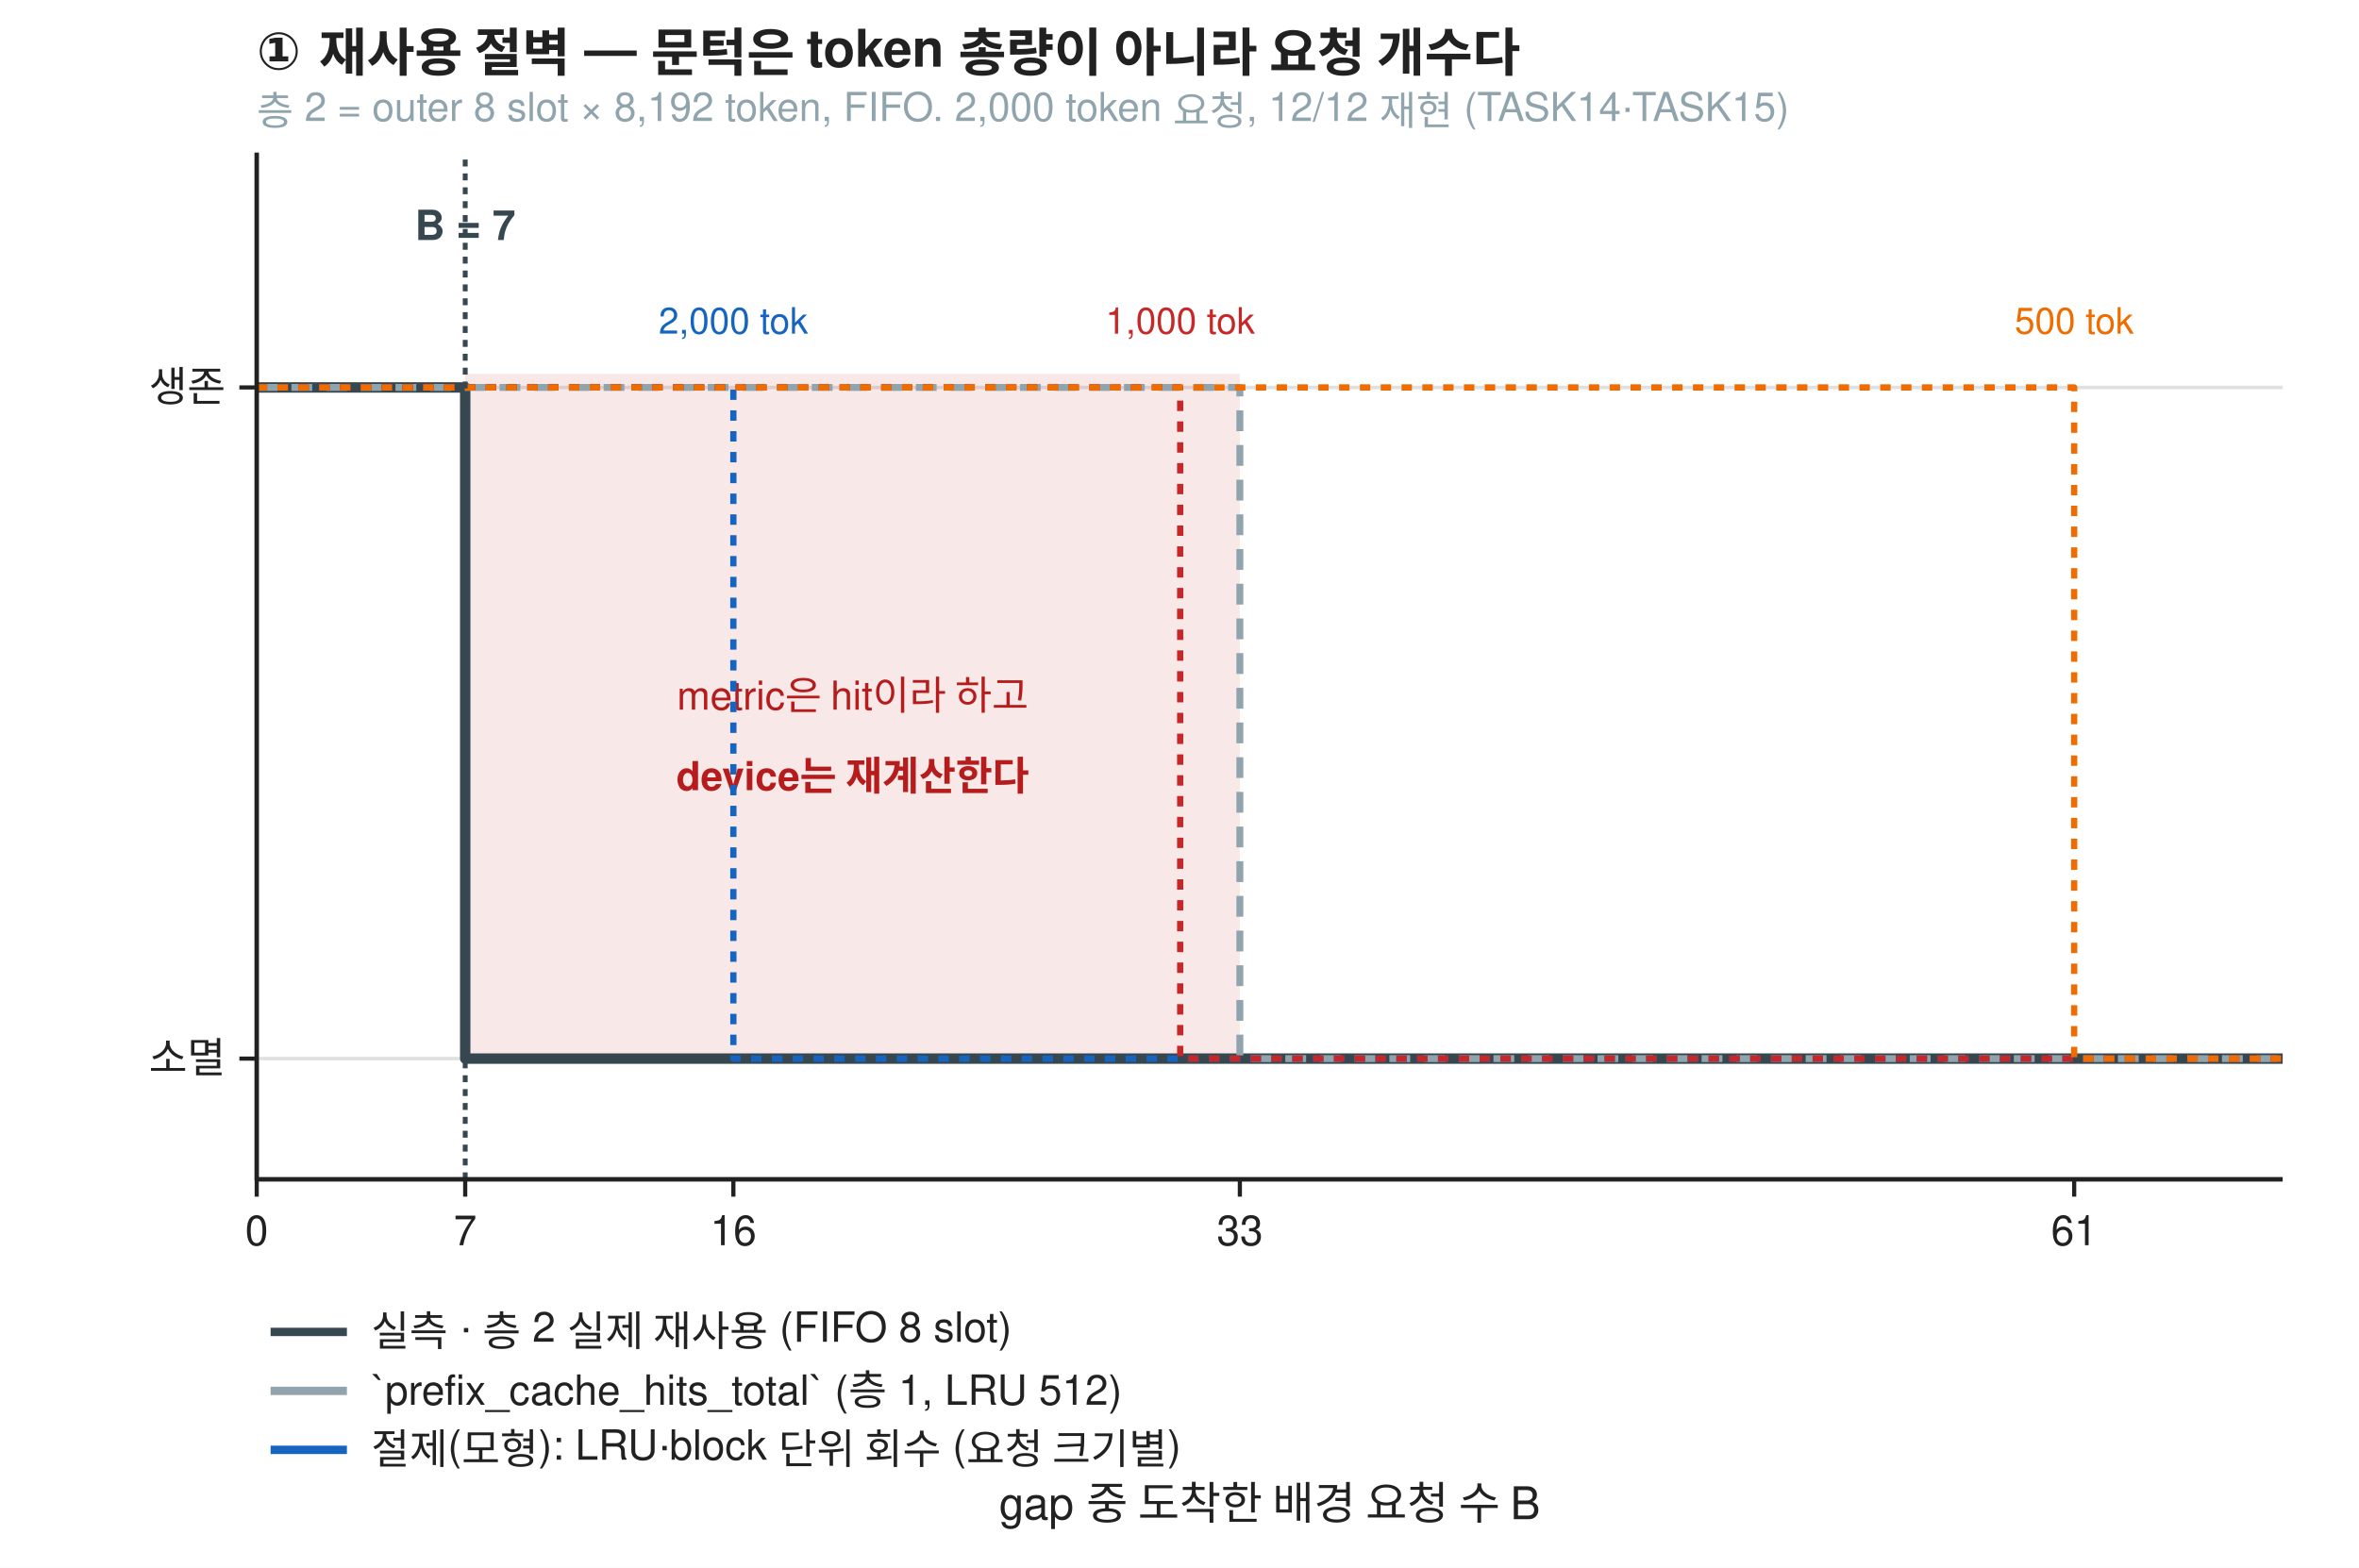
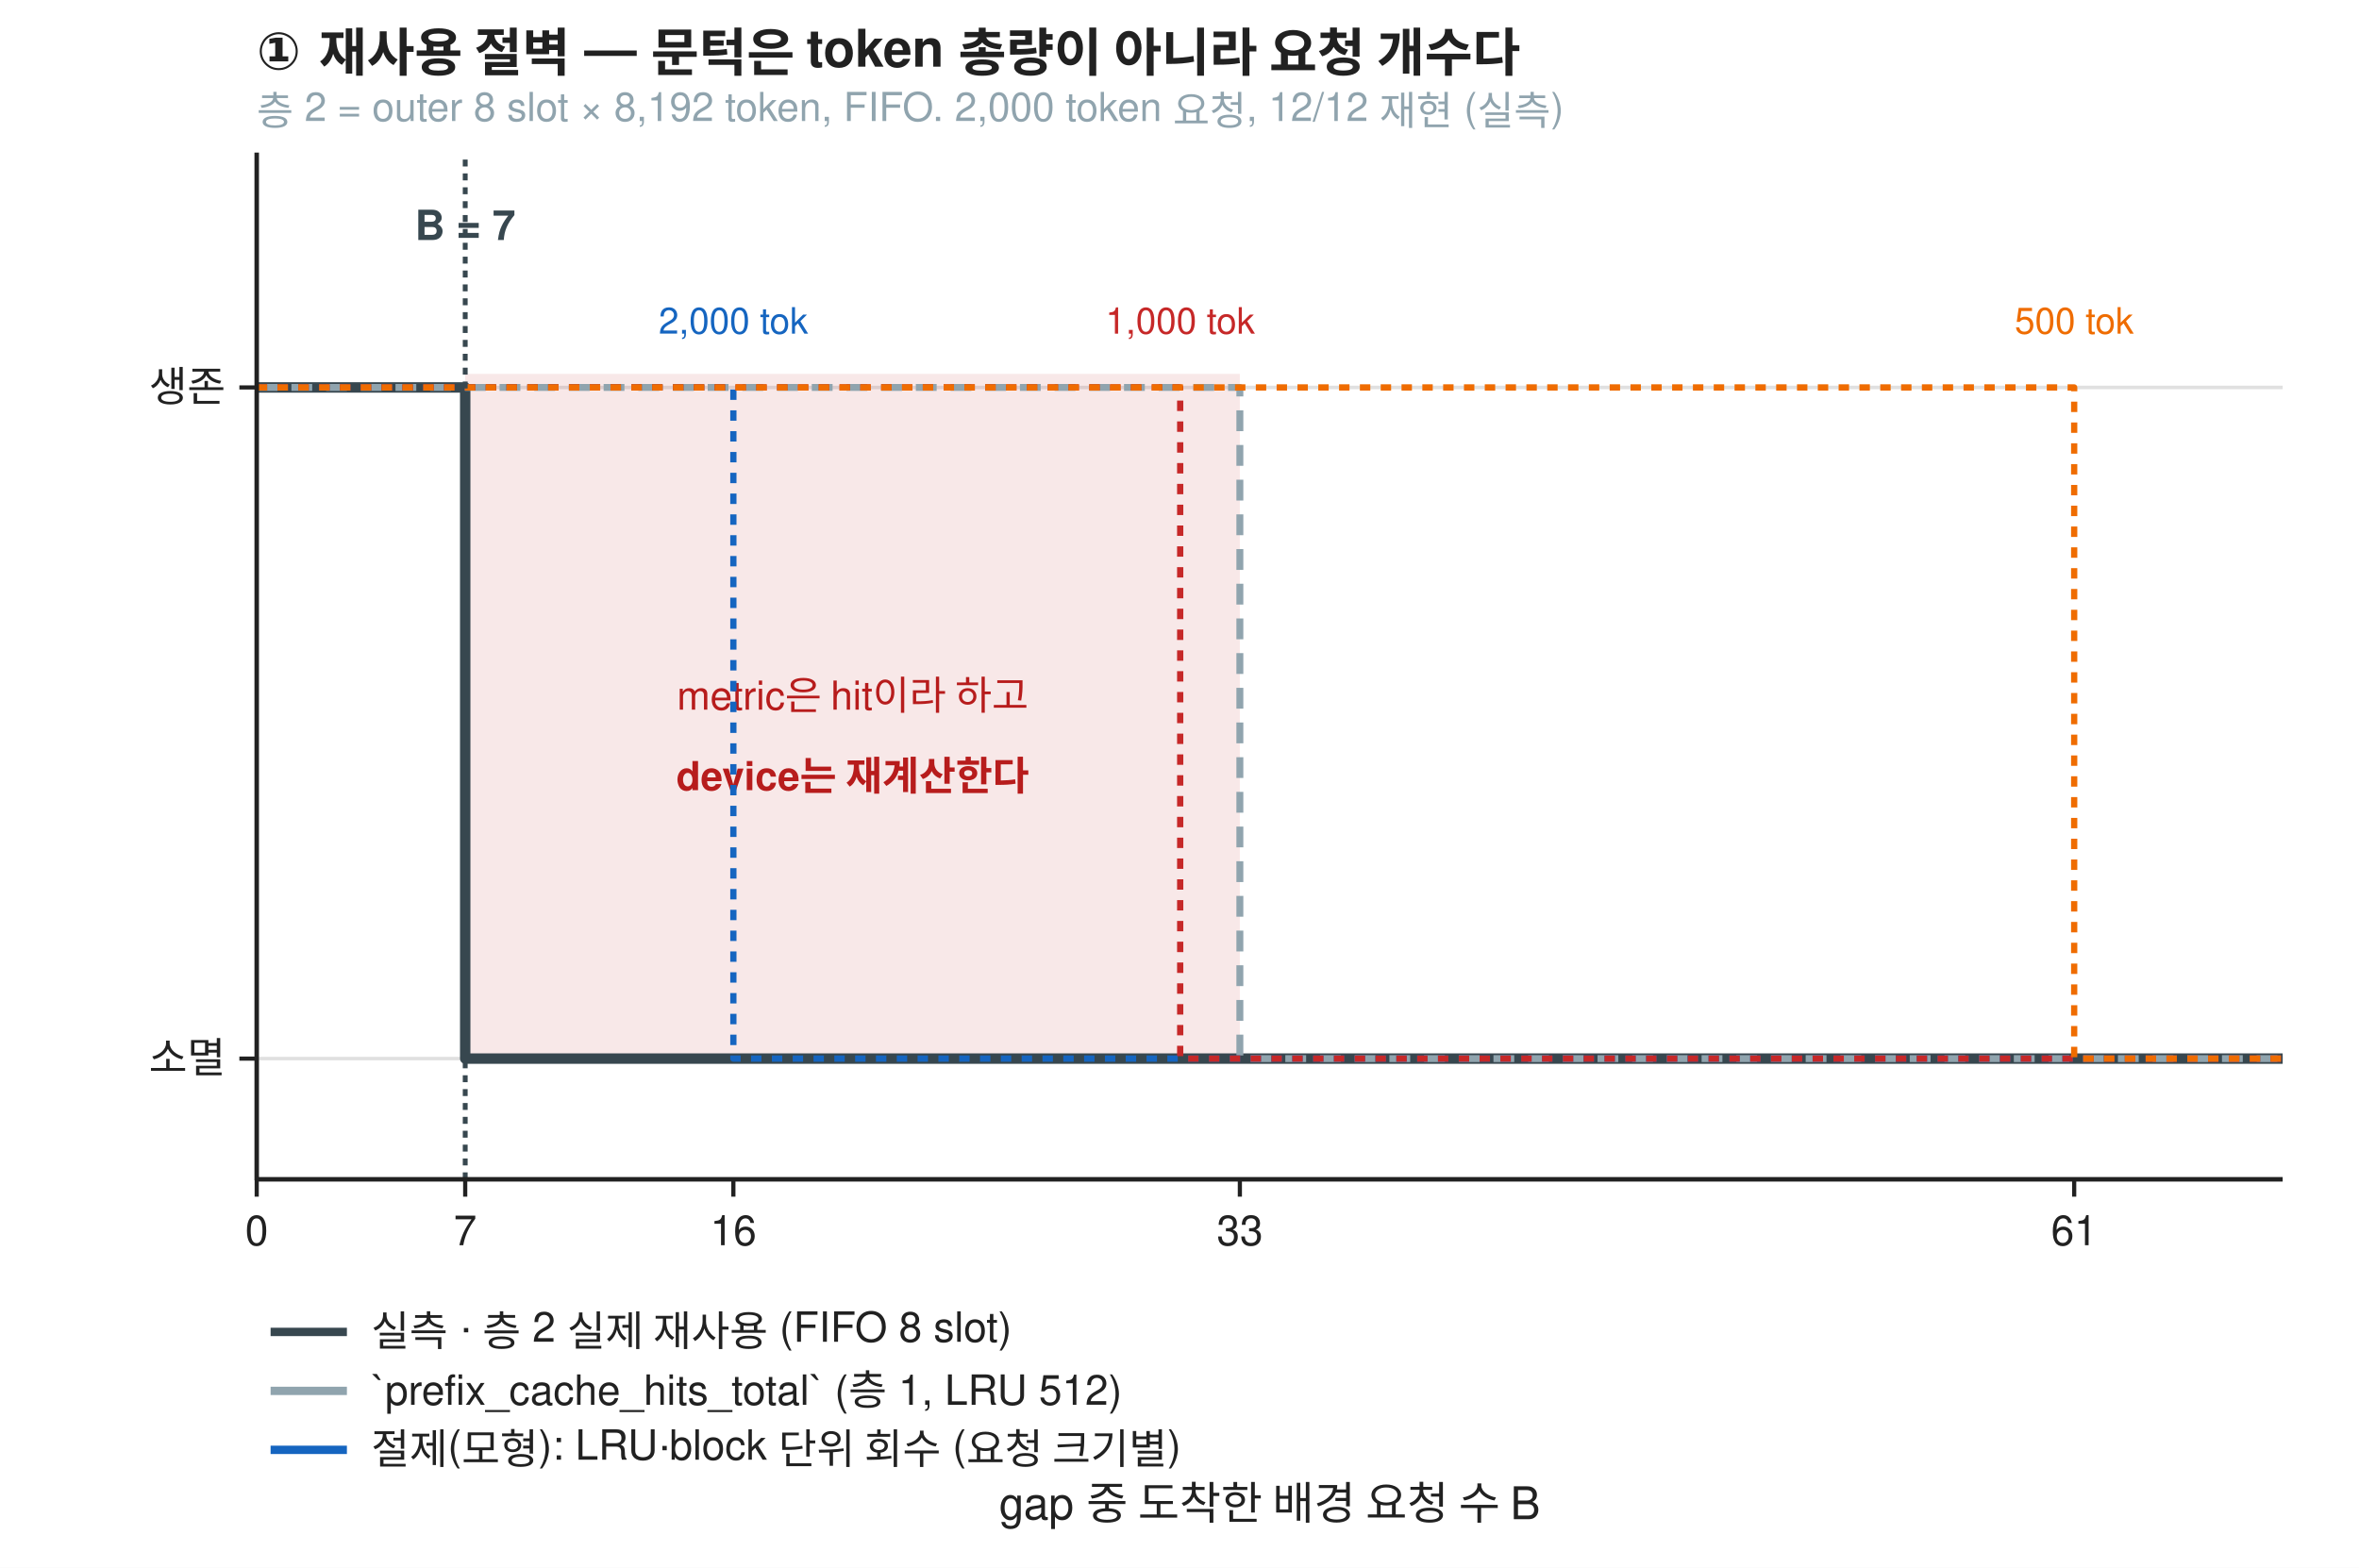
<svg xmlns="http://www.w3.org/2000/svg" width="680" height="452" viewBox="0 0 680 452">
  <rect width="680" height="452" fill="#ffffff" />
  <path d="M74.0,305.2 L658.0,305.2" fill="none" stroke="#e0e0e0" stroke-width="1" stroke-opacity="1.0" stroke-linejoin="round" />
  <path d="M74.0,111.7 L658.0,111.7" fill="none" stroke="#e0e0e0" stroke-width="1" stroke-opacity="1.0" stroke-linejoin="round" />
  <rect x="74.0" y="44.0" width="584.0" height="296.0" fill="#b71c1c" fill-opacity="0.0" />
  <rect x="134.1" y="107.8" width="223.3" height="197.3" fill="#b71c1c" fill-opacity="0.1" />
  <text x="245.8" y="204.6" font-size="11.5" text-anchor="middle" fill="#b71c1c" font-weight="normal" font-family="Helvetica,Arial,sans-serif">metric은 hit이라 하고</text>
  <text x="245.8" y="227.8" font-size="11.5" text-anchor="middle" fill="#b71c1c" font-weight="bold" font-family="Helvetica,Arial,sans-serif">device는 재계산한다</text>
  <path d="M74.0,111.7 L134.1,111.7 L134.1,305.2 L658.0,305.2" fill="none" stroke="#37474f" stroke-width="3.0" stroke-opacity="1.0" stroke-linejoin="round" />
  <path d="M74.0,111.7 L357.4,111.7 L357.4,305.2 L658.0,305.2" fill="none" stroke="#90a4ae" stroke-width="2.0" stroke-opacity="1.0" stroke-linejoin="round" stroke-dasharray="6 4" />
  <path d="M74.0,111.7 L211.4,111.7 L211.4,305.2 L658.0,305.2" fill="none" stroke="#1565c0" stroke-width="1.8" stroke-opacity="1.0" stroke-linejoin="round" stroke-dasharray="3 3" />
  <text x="211.4" y="96.2" font-size="10.5" text-anchor="middle" fill="#1565c0" font-weight="normal" font-family="Helvetica,Arial,sans-serif">2,000 tok</text>
  <path d="M74.0,111.7 L340.2,111.7 L340.2,305.2 L658.0,305.2" fill="none" stroke="#c62828" stroke-width="1.8" stroke-opacity="1.0" stroke-linejoin="round" stroke-dasharray="3 3" />
  <text x="340.2" y="96.2" font-size="10.5" text-anchor="middle" fill="#c62828" font-weight="normal" font-family="Helvetica,Arial,sans-serif">1,000 tok</text>
  <path d="M74.0,111.7 L597.9,111.7 L597.9,305.2 L658.0,305.2" fill="none" stroke="#ef6c00" stroke-width="1.8" stroke-opacity="1.0" stroke-linejoin="round" stroke-dasharray="3 3" />
  <text x="597.9" y="96.2" font-size="10.5" text-anchor="middle" fill="#ef6c00" font-weight="normal" font-family="Helvetica,Arial,sans-serif">500 tok</text>
  <path d="M134.1,340.0 L134.1,44.0" fill="none" stroke="#37474f" stroke-width="1.4" stroke-opacity="1.0" stroke-linejoin="round" stroke-dasharray="2 2" />
  <text x="134.1" y="69.2" font-size="12" text-anchor="middle" fill="#37474f" font-weight="bold" font-family="Helvetica,Arial,sans-serif">B = 7</text>
  <path d="M74.0,44.0 L74.0,340.0 L658.0,340.0" fill="none" stroke="#212121" stroke-width="1.3" stroke-opacity="1.0" stroke-linejoin="round" />
  <path d="M74.0,340.0 L74.0,345.0" fill="none" stroke="#212121" stroke-width="1.2" stroke-opacity="1.0" stroke-linejoin="round" />
  <text x="74.0" y="359.0" font-size="12" text-anchor="middle" fill="#212121" font-weight="normal" font-family="Helvetica,Arial,sans-serif">0</text>
  <path d="M134.1,340.0 L134.1,345.0" fill="none" stroke="#212121" stroke-width="1.2" stroke-opacity="1.0" stroke-linejoin="round" />
  <text x="134.1" y="359.0" font-size="12" text-anchor="middle" fill="#212121" font-weight="normal" font-family="Helvetica,Arial,sans-serif">7</text>
  <path d="M211.4,340.0 L211.4,345.0" fill="none" stroke="#212121" stroke-width="1.2" stroke-opacity="1.0" stroke-linejoin="round" />
  <text x="211.4" y="359.0" font-size="12" text-anchor="middle" fill="#212121" font-weight="normal" font-family="Helvetica,Arial,sans-serif">16</text>
  <path d="M357.4,340.0 L357.4,345.0" fill="none" stroke="#212121" stroke-width="1.2" stroke-opacity="1.0" stroke-linejoin="round" />
  <text x="357.4" y="359.0" font-size="12" text-anchor="middle" fill="#212121" font-weight="normal" font-family="Helvetica,Arial,sans-serif">33</text>
  <path d="M597.9,340.0 L597.9,345.0" fill="none" stroke="#212121" stroke-width="1.2" stroke-opacity="1.0" stroke-linejoin="round" />
  <text x="597.9" y="359.0" font-size="12" text-anchor="middle" fill="#212121" font-weight="normal" font-family="Helvetica,Arial,sans-serif">61</text>
  <path d="M69.0,305.2 L74.0,305.2" fill="none" stroke="#212121" stroke-width="1.2" stroke-opacity="1.0" stroke-linejoin="round" />
  <text x="65.0" y="309.2" font-size="12" text-anchor="end" fill="#212121" font-weight="normal" font-family="Helvetica,Arial,sans-serif">소멸</text>
  <path d="M69.0,111.7 L74.0,111.7" fill="none" stroke="#212121" stroke-width="1.2" stroke-opacity="1.0" stroke-linejoin="round" />
  <text x="65.0" y="115.7" font-size="12" text-anchor="end" fill="#212121" font-weight="normal" font-family="Helvetica,Arial,sans-serif">생존</text>
  <text x="366.0" y="438.0" font-size="13" text-anchor="middle" fill="#212121" font-weight="normal" font-family="Helvetica,Arial,sans-serif">gap 중 도착한 배경 요청 수 B</text>
  <text x="74.0" y="20.0" font-size="15" text-anchor="start" fill="#212121" font-weight="bold" font-family="Helvetica,Arial,sans-serif">① 재사용 절벽 — 문턱은 token 총량이 아니라 요청 개수다</text>
-   <text x="74.0" y="36.0" font-size="11.5" text-anchor="start" fill="#90a4ae" font-weight="normal" font-family="Helvetica,Arial,sans-serif">층 2 = outer 8 slot × 8,192 token, FIFO. 2,000 token 요청, 12/12 재현 (TASK14·TASK15)</text>
+   <text x="74.0" y="36.0" font-size="11.5" text-anchor="start" fill="#90a4ae" font-weight="normal" font-family="Helvetica,Arial,sans-serif">층 2 = outer 8 slot × 8,192 token, FIFO. 2,000 token 요청, 12/12 재현 (실측)</text>
  <path d="M78.0,384.0 L100.0,384.0" fill="none" stroke="#37474f" stroke-width="2.4" stroke-opacity="1.0" stroke-linejoin="round" />
  <text x="107.0" y="388.0" font-size="12" text-anchor="start" fill="#212121" font-weight="normal" font-family="Helvetica,Arial,sans-serif">실측 · 층 2 실제 재사용 (FIFO 8 slot)</text>
  <path d="M78.0,401.0 L100.0,401.0" fill="none" stroke="#90a4ae" stroke-width="2.4" stroke-opacity="1.0" stroke-linejoin="round" />
  <text x="107.0" y="405.0" font-size="12" text-anchor="start" fill="#212121" font-weight="normal" font-family="Helvetica,Arial,sans-serif">`prefix_cache_hits_total` (층 1, LRU 512)</text>
  <path d="M78.0,418.0 L100.0,418.0" fill="none" stroke="#1565c0" stroke-width="2.4" stroke-opacity="1.0" stroke-linejoin="round" />
  <text x="107.0" y="422.0" font-size="12" text-anchor="start" fill="#212121" font-weight="normal" font-family="Helvetica,Arial,sans-serif">절제(모형): LRU·block 단위 회수 (요청 크기별)</text>
</svg>
